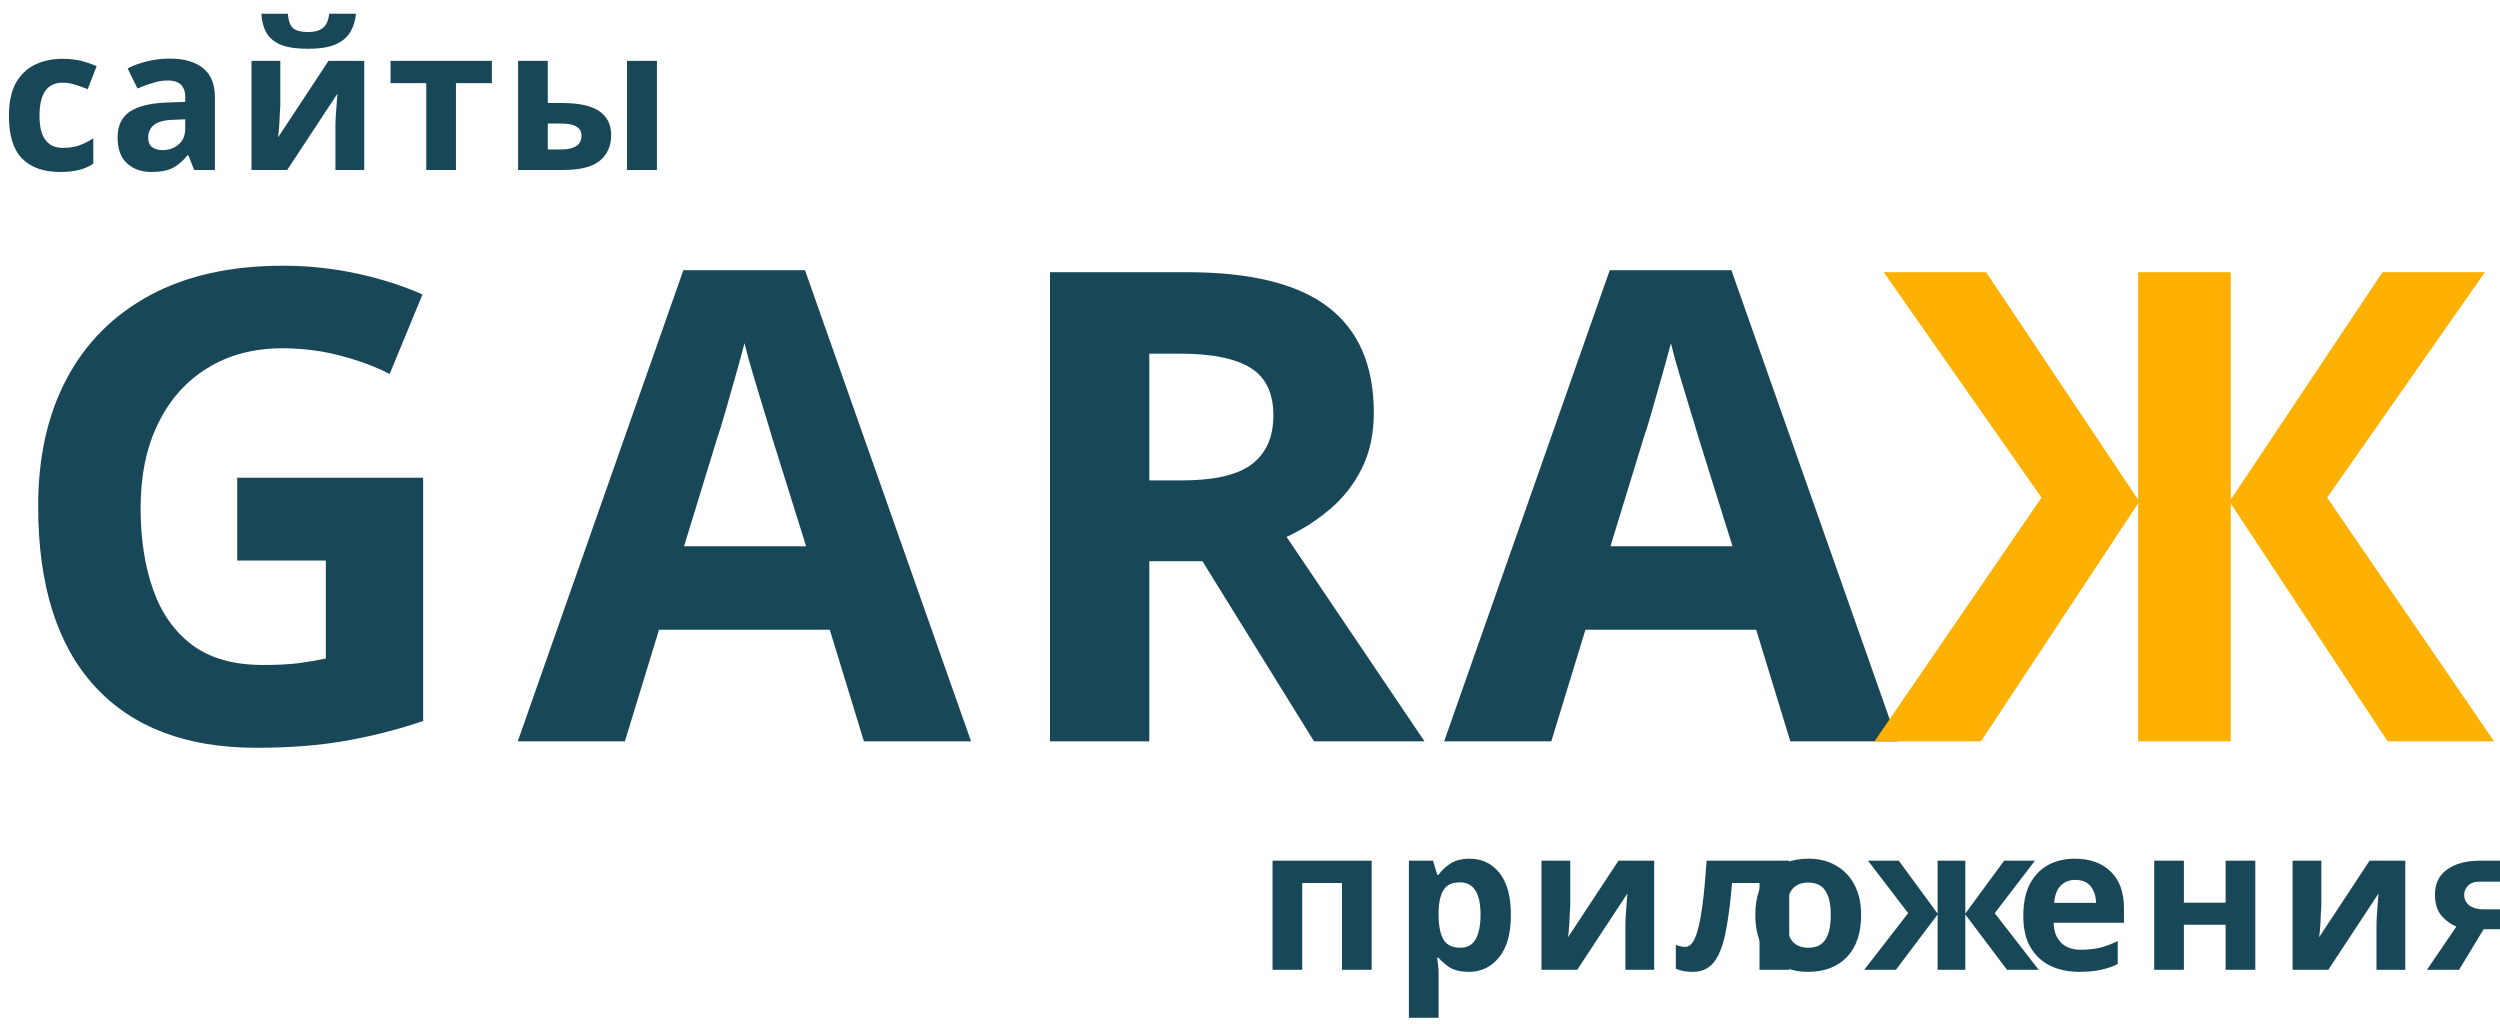
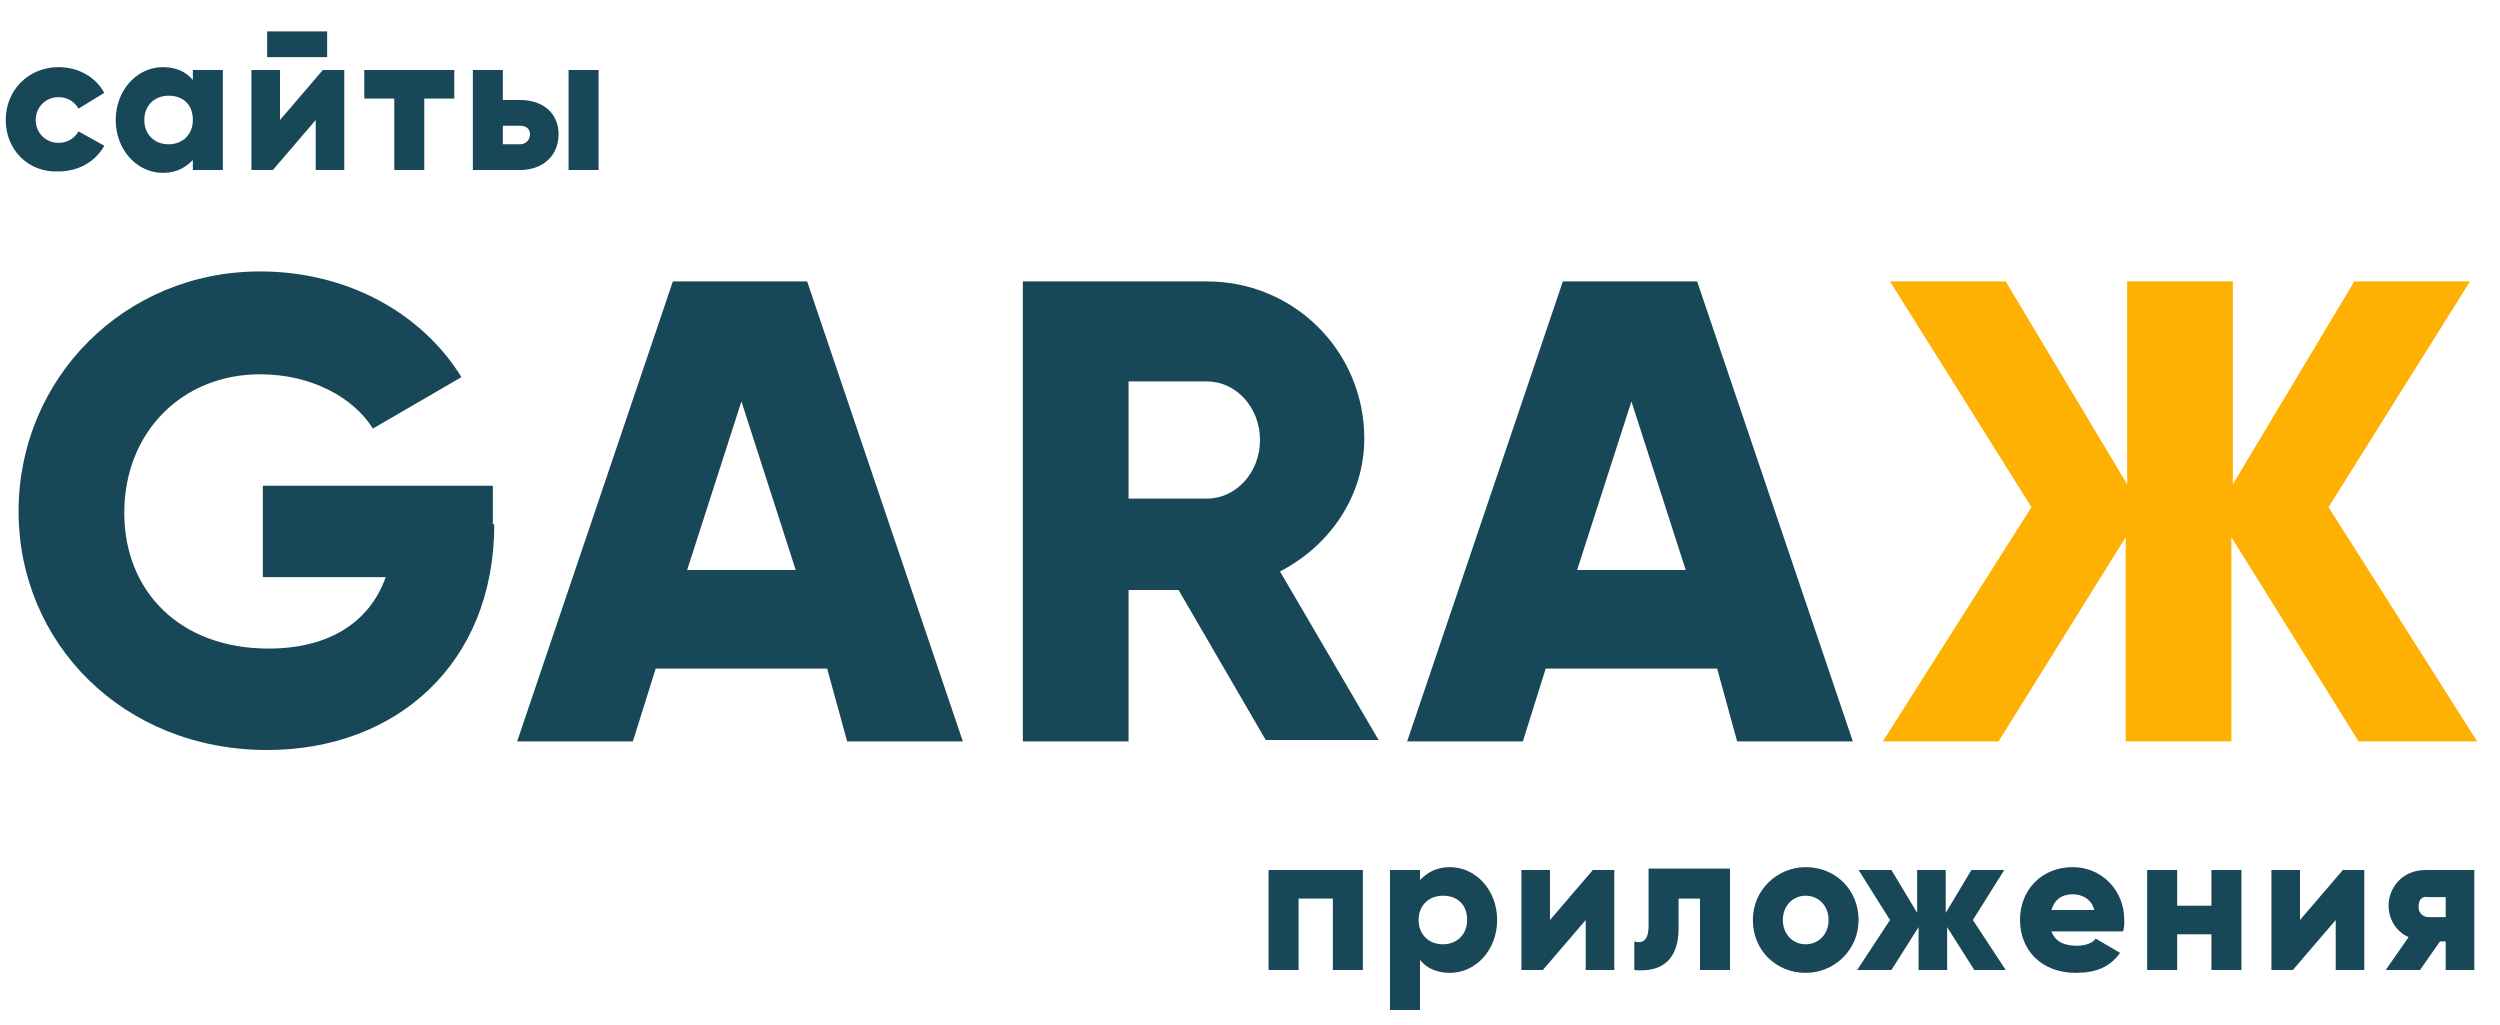
- <svg xmlns="http://www.w3.org/2000/svg" id="Layer_1" data-name="Layer 1" viewBox="0 0 175.03 71.68">
-   <defs>
-     <style>.cls-1,.cls-2,.cls-4,.cls-5,.cls-7{isolation:isolate;}.cls-2,.cls-4{font-size:46px;}.cls-2,.cls-5,.cls-7{fill:#184757;}.cls-2,.cls-4,.cls-5,.cls-7{font-family:Gilroy-ExtraBold, Gilroy;font-weight:800;}.cls-2{letter-spacing:0em;}.cls-3,.cls-4{letter-spacing:0.03em;}.cls-4{fill:#feb103;}.cls-5,.cls-7{font-size:14px;}.cls-5{letter-spacing:0.01em;}.cls-6{letter-spacing:0.03em;}.cls-7{letter-spacing:0.03em;}.cls-8{letter-spacing:-0.01em;}</style>
-   </defs>
-   <g id="Group_228" data-name="Group 228">
-     <g id="GARAЖ" class="cls-1">
-       <text class="cls-2" transform="translate(0 51.9)">G<tspan class="cls-3" x="36.25" y="0">ARA</tspan>
-       </text>
-       <text class="cls-4" transform="translate(131.24 51.9)">Ж</text>
+ <svg xmlns="http://www.w3.org/2000/svg" version="1.1" id="Layer_1" x="0px" y="0px" viewBox="0 0 175 71.7" style="enable-background:new 0 0 175 71.7;" xml:space="preserve">
+   <style type="text/css">
+ 	.st0{enable-background:new    ;}
+ 	.st1{fill:#184757;}
+ 	.st2{fill:#FEB103;}
+ </style>
+   <g id="Group_228">
+     <g id="GARAЖ">
+       <g class="st0">
+         <path class="st1" d="M34.6,36.7c0,9.8-6.9,15.8-15.9,15.8c-10.1,0-17.4-7.5-17.4-16.7c0-9.3,7.4-16.8,16.9-16.8     c6.2,0,11.4,3,14.1,7.4L26.1,30c-1.3-2.1-4.2-3.8-7.9-3.8c-5.4,0-9.5,4-9.5,9.7c0,5.5,3.9,9.5,10.1,9.5c4.3,0,7.1-1.9,8.2-5h-8.6     V34h16.1V36.7z" />
+       </g>
+       <g class="st0">
+         <path class="st1" d="M57.9,46.8h-12l-1.6,5.1h-8.1l10.9-32.2h9.4l10.9,32.2h-8.1L57.9,46.8z M55.7,39.9l-3.8-11.8l-3.8,11.8H55.7     z" />
+         <path class="st1" d="M82.5,41.3H79v10.6h-7.4V19.7h12.9c6.1,0,11,4.9,11,11c0,4-2.4,7.5-5.9,9.3l6.9,11.8h-7.9L82.5,41.3z      M79,34.9h5.5c2,0,3.7-1.8,3.7-4.1c0-2.3-1.7-4.1-3.7-4.1H79V34.9z" />
+         <path class="st1" d="M120.2,46.8h-12l-1.6,5.1h-8.1l10.9-32.2h9.4l10.9,32.2h-8.1L120.2,46.8z M118,39.9l-3.8-11.8l-3.8,11.8H118     z" />
+       </g>
+       <g class="st0">
+         <path class="st2" d="M165.1,51.9l-8.9-14.3v14.3h-7.4V37.6l-8.9,14.3h-8.1l10.4-16.4l-9.9-15.8h8.1l8.5,14.2V19.7h7.4v14.2     l8.5-14.2h8.1l-9.9,15.8l10.4,16.4H165.1z" />
+       </g>
    </g>
-     <g id="сайты" class="cls-1">
-       <text class="cls-5" transform="translate(0 11.9)">с<tspan class="cls-6" x="7.64" y="0">айты</tspan>
-       </text>
+     <g id="сайты">
+       <g class="st0">
+         <path class="st1" d="M0.4,8.4c0-2.1,1.6-3.7,3.7-3.7c1.4,0,2.6,0.7,3.2,1.8L5.5,7.6C5.2,7.1,4.7,6.8,4.1,6.8     c-0.9,0-1.6,0.7-1.6,1.6S3.2,10,4.1,10c0.6,0,1.1-0.3,1.4-0.8l1.8,1c-0.6,1.1-1.8,1.8-3.2,1.8C2,12.1,0.4,10.5,0.4,8.4z" />
+       </g>
+       <g class="st0">
+         <path class="st1" d="M15.6,4.9v7h-2.1v-0.7c-0.5,0.5-1.1,0.9-2.1,0.9c-1.8,0-3.3-1.6-3.3-3.7s1.5-3.7,3.3-3.7     c0.9,0,1.6,0.3,2.1,0.9V4.9H15.6z M13.5,8.4c0-1.1-0.7-1.7-1.7-1.7c-1,0-1.7,0.7-1.7,1.7s0.7,1.7,1.7,1.7     C12.8,10.1,13.5,9.4,13.5,8.4z" />
+         <path class="st1" d="M24.1,4.9v7h-2V8.4l-3,3.5h-1.5v-7h2v3.5l3-3.5H24.1z M18.7,2.2h4.2v1.8h-4.2V2.2z" />
+         <path class="st1" d="M31.8,6.9h-2.1v5h-2.1v-5h-2.1v-2h6.3V6.9z" />
+         <path class="st1" d="M39.1,9.4c0,1.5-1.1,2.5-2.7,2.5h-3.3v-7h2.1V7h1.2C38.1,7,39.1,8,39.1,9.4z M37.1,9.4     c0-0.4-0.3-0.6-0.7-0.6h-1.2v1.3h1.2C36.8,10.1,37.1,9.8,37.1,9.4z M41.9,4.9v7h-2.1v-7H41.9z" />
+       </g>
    </g>
-     <g id="приложения" class="cls-1">
-       <text class="cls-7" transform="translate(88 67.9)">прил<tspan class="cls-8" x="34.27" y="0">ож</tspan>
-         <tspan x="53.03" y="0">ения</tspan>
-       </text>
+     <g id="приложения">
+       <g class="st0">
+         <path class="st1" d="M95.4,67.9h-2.1v-5h-2.4v5h-2.1v-7h6.6V67.9z" />
+         <path class="st1" d="M104.8,64.4c0,2.1-1.5,3.7-3.3,3.7c-0.9,0-1.6-0.3-2.1-0.9v3.5h-2.1v-9.8h2.1v0.7c0.5-0.5,1.1-0.9,2.1-0.9     C103.3,60.7,104.8,62.3,104.8,64.4z M102.7,64.4c0-1.1-0.7-1.7-1.7-1.7s-1.7,0.7-1.7,1.7s0.7,1.7,1.7,1.7S102.7,65.4,102.7,64.4z     " />
+         <path class="st1" d="M113,60.9v7h-2v-3.5l-3,3.5h-1.5v-7h2v3.5l3-3.5H113z" />
+         <path class="st1" d="M121.1,67.9H119v-5h-1.5V65c0,2.1-1.1,3.1-3.1,2.9v-2c0.7,0.2,1-0.2,1-1.1v-4h5.7V67.9z" />
+       </g>
+       <g class="st0">
+         <path class="st1" d="M122.7,64.4c0-2.1,1.7-3.7,3.7-3.7c2.1,0,3.7,1.6,3.7,3.7s-1.7,3.7-3.7,3.7     C124.3,68.1,122.7,66.5,122.7,64.4z M128,64.4c0-1-0.7-1.7-1.6-1.7c-0.9,0-1.6,0.7-1.6,1.7s0.7,1.7,1.6,1.7     C127.3,66.1,128,65.4,128,64.4z" />
+         <path class="st1" d="M138.2,67.9l-1.9-3v3h-2v-3l-1.9,3H130l2.3-3.5l-2.2-3.5h2.3l1.8,3v-3h2v3l1.8-3h2.3l-2.2,3.5l2.3,3.5H138.2     z" />
+       </g>
+       <g class="st0">
+         <path class="st1" d="M145.4,66.2c0.6,0,1.1-0.2,1.3-0.5l1.7,1c-0.7,1-1.7,1.4-3.1,1.4c-2.4,0-3.9-1.6-3.9-3.7s1.5-3.7,3.7-3.7     c2,0,3.6,1.6,3.6,3.7c0,0.3,0,0.6-0.1,0.8h-5C143.9,66,144.6,66.2,145.4,66.2z M146.6,63.7c-0.2-0.8-0.9-1.1-1.5-1.1     c-0.8,0-1.3,0.4-1.5,1.1H146.6z" />
+         <path class="st1" d="M156.9,60.9v7h-2.1v-2.5h-2.4v2.5h-2.1v-7h2.1v2.5h2.4v-2.5H156.9z" />
+         <path class="st1" d="M165.5,60.9v7h-2v-3.5l-3,3.5h-1.5v-7h2v3.5l3-3.5H165.5z" />
+         <path class="st1" d="M173.2,67.9h-2v-2h-0.4l-1.4,2h-2.4l1.6-2.3c-0.9-0.4-1.4-1.3-1.4-2.2c0-1.2,0.9-2.5,2.6-2.5h3.4V67.9z      M169.3,63.5c0,0.4,0.3,0.7,0.7,0.7h1.2v-1.4H170C169.5,62.7,169.3,63,169.3,63.5z" />
+       </g>
    </g>
  </g>
</svg>
